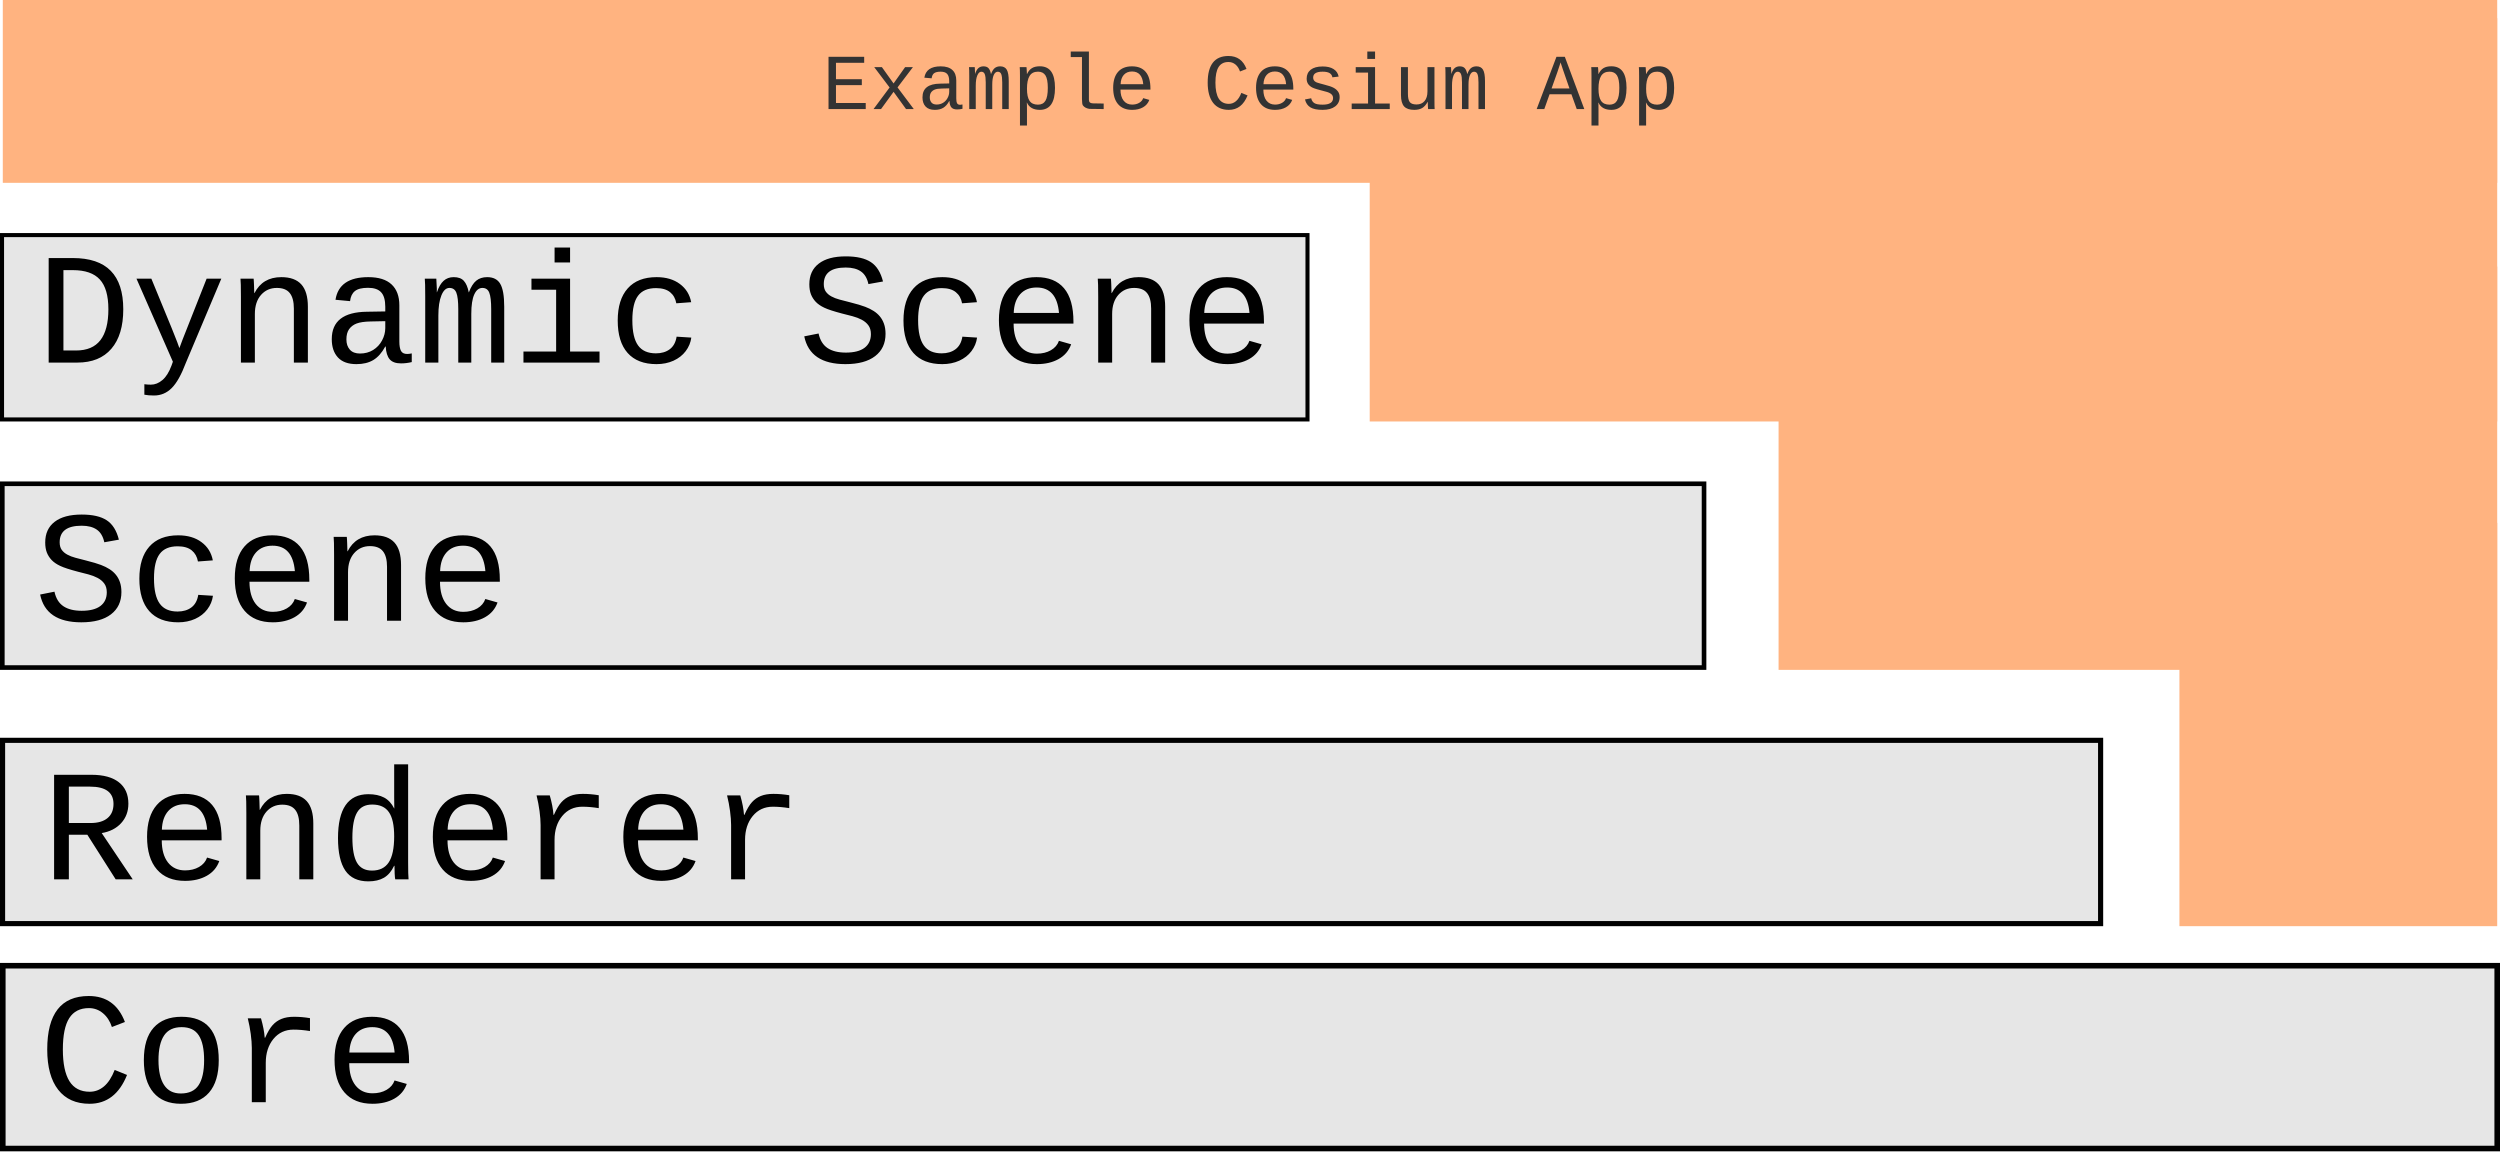
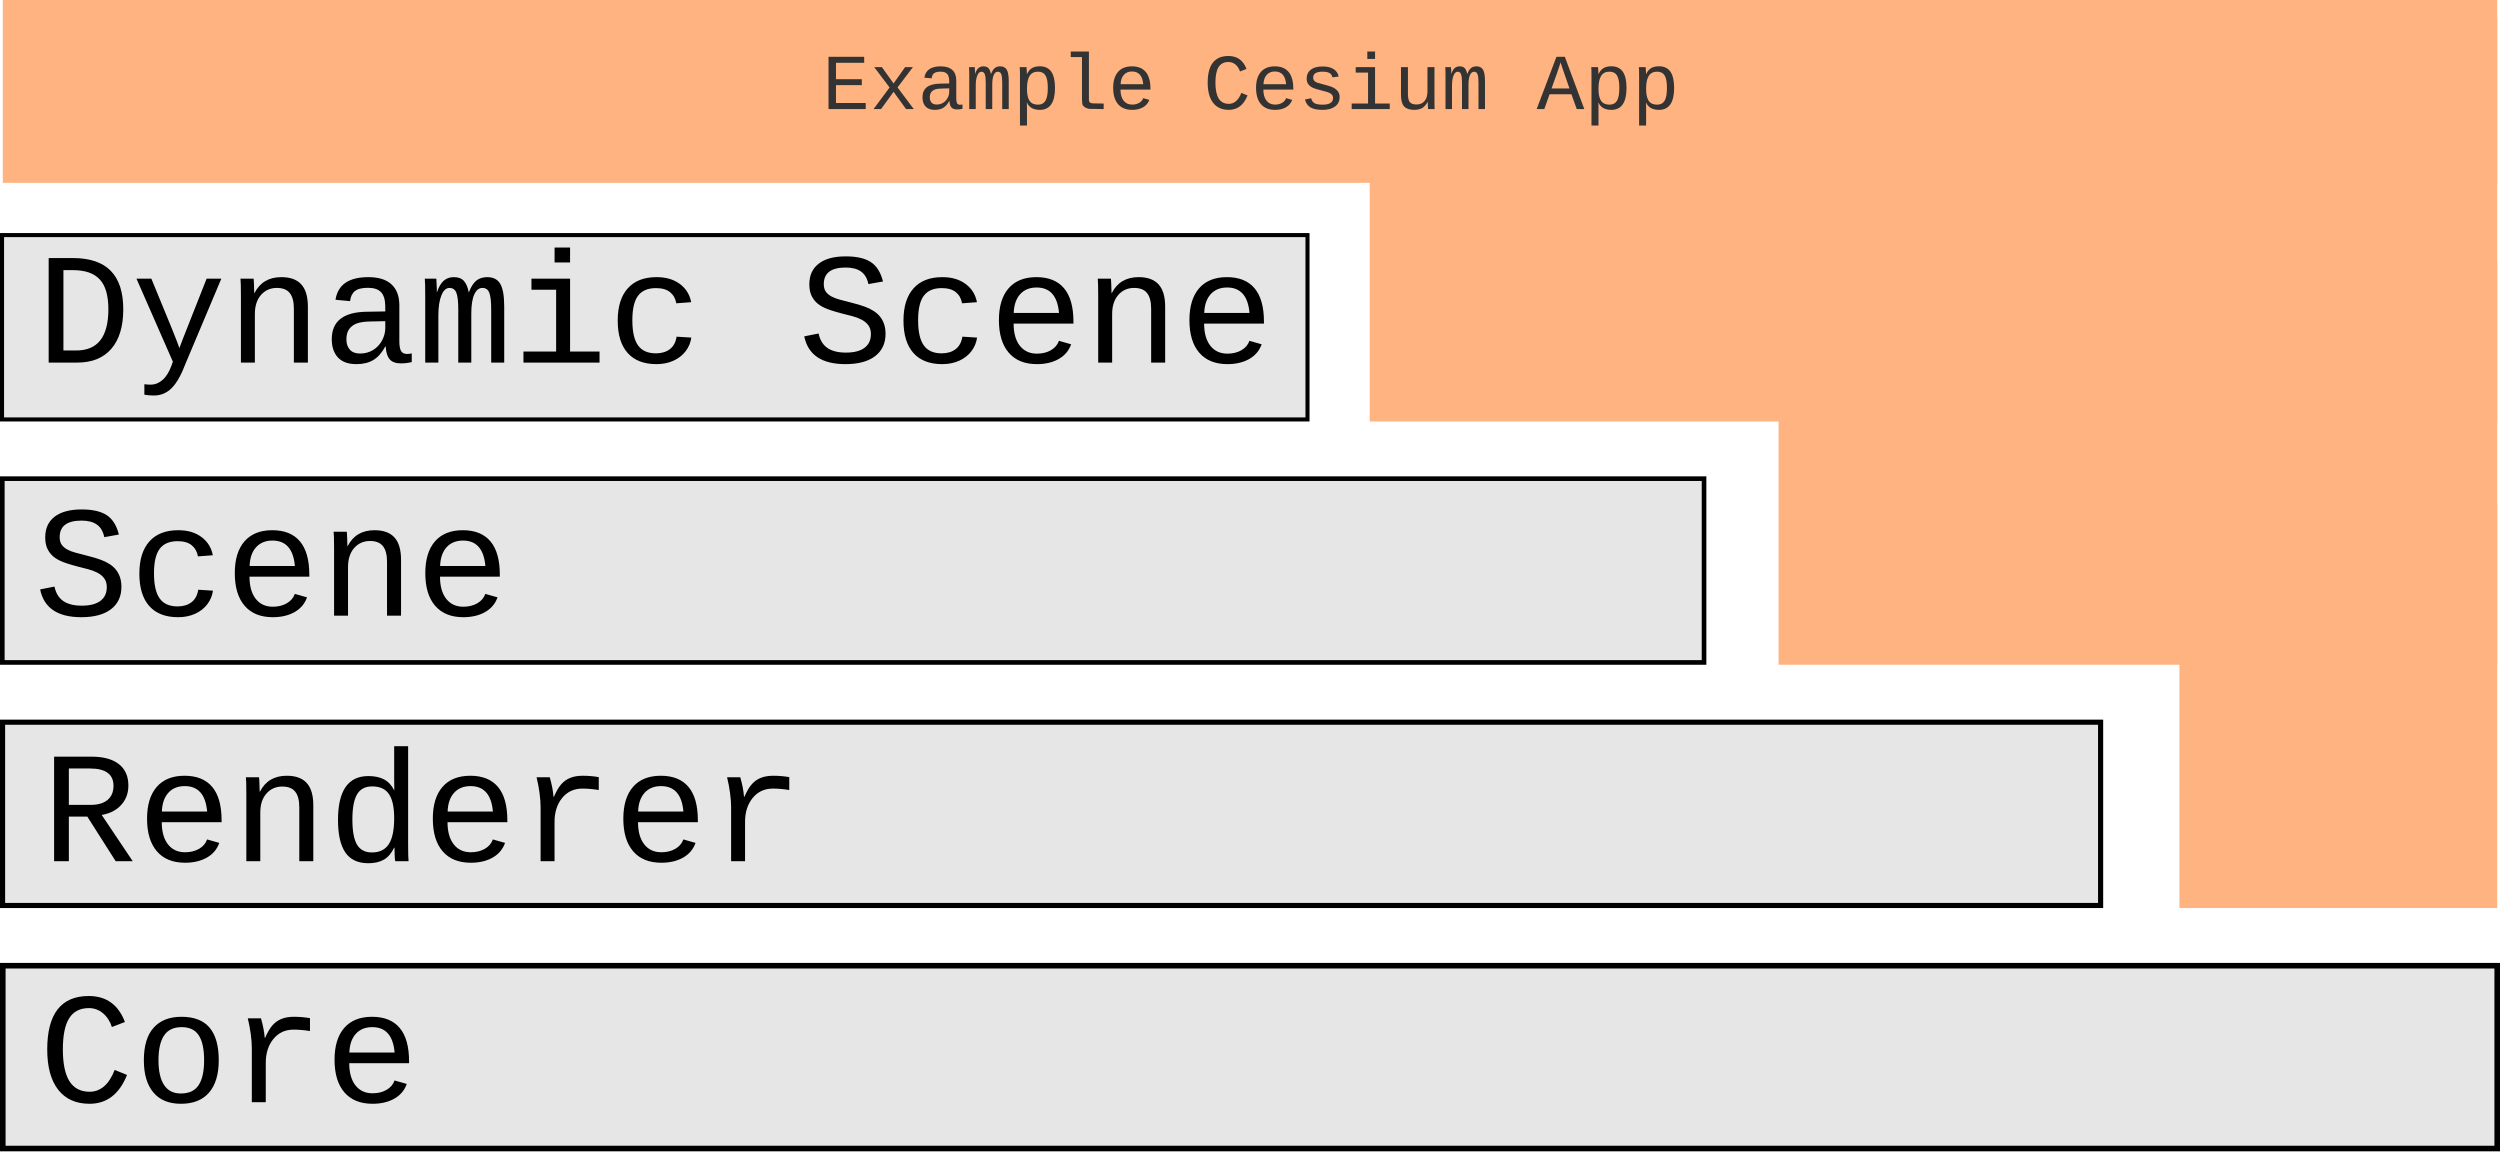
<svg xmlns="http://www.w3.org/2000/svg" width="630" height="290.148" id="svg2" version="1.1">
  <defs id="defs4" />
  <g id="layer1" transform="translate(-12.25,-12.10222)">
-     <rect id="rect3028-4" width="628.594" height="46.073" x="12.954" y="255.46" style="fill:#e6e6e6;stroke:#000000;stroke-width:1.406;stroke-opacity:1" />
-     <text xml:space="preserve" style="font-size:40px;font-style:normal;font-variant:normal;font-weight:normal;font-stretch:normal;line-height:125%;letter-spacing:0px;word-spacing:0px;fill:#000000;fill-opacity:1;stroke:none;font-family:Courier New;-inkscape-font-specification:Courier New" x="21.948" y="289.864" id="text2985">
-       <tspan id="tspan2987" x="21.948" y="289.864" style="font-style:normal;font-variant:normal;font-weight:normal;font-stretch:normal;font-family:Courier New;-inkscape-font-specification:Courier New">Core</tspan>
-     </text>
-     <rect id="rect3028-2" width="528.709" height="46.188" x="12.896" y="198.665" style="fill:#e6e6e6;stroke:#000000;stroke-width:1.291;stroke-opacity:1" />
-     <text xml:space="preserve" style="font-size:40px;font-style:normal;font-variant:normal;font-weight:normal;font-stretch:normal;line-height:125%;letter-spacing:0px;word-spacing:0px;fill:#000000;fill-opacity:1;stroke:none;font-family:Courier New;-inkscape-font-specification:Courier New" x="22.71" y="233.692" id="text2985-1">
-       <tspan id="tspan2987-7" x="22.71" y="233.692" style="font-style:normal;font-variant:normal;font-weight:normal;font-stretch:normal;font-family:Courier New;-inkscape-font-specification:Courier New">Renderer</tspan>
-     </text>
-     <rect id="rect3028-8" width="428.835" height="46.314" x="12.833" y="134.013" style="fill:#e6e6e6;stroke:#000000;stroke-width:1.165;stroke-opacity:1" />
-     <text xml:space="preserve" style="font-size:40px;font-style:normal;font-variant:normal;font-weight:normal;font-stretch:normal;line-height:125%;letter-spacing:0px;word-spacing:0px;fill:#000000;fill-opacity:1;stroke:none;font-family:Courier New;-inkscape-font-specification:Courier New" x="20.815" y="168.537" id="text2985-4">
-       <tspan id="tspan2987-0" x="20.815" y="168.537" style="font-style:normal;font-variant:normal;font-weight:normal;font-stretch:normal;font-family:Courier New;-inkscape-font-specification:Courier New">Scene</tspan>
-     </text>
-     <rect id="rect3028" width="328.978" height="46.457" x="12.761" y="71.345" style="fill:#e6e6e6;stroke:#000000;stroke-width:1.022;stroke-opacity:1" />
-     <text xml:space="preserve" style="font-size:40px;font-style:normal;font-variant:normal;font-weight:normal;font-stretch:normal;line-height:125%;letter-spacing:0px;word-spacing:0px;fill:#000000;fill-opacity:1;stroke:none;font-family:Courier New;-inkscape-font-specification:Courier New" x="21.342" y="103.471" id="text2985-9">
-       <tspan id="tspan2987-4" x="21.342" y="103.471" style="font-style:normal;font-variant:normal;font-weight:normal;font-stretch:normal;font-family:Courier New;-inkscape-font-specification:Courier New">Dynamic Scene</tspan>
-     </text>
+     <g id="g4695">
+       <rect style="fill:#e6e6e6;stroke:#000000;stroke-width:1.406;stroke-opacity:1" y="255.46" x="12.954" height="46.073" width="628.594" id="rect3028-4" />
+       <text id="text2985" y="289.864" x="21.948" style="font-size:40px;font-style:normal;font-variant:normal;font-weight:normal;font-stretch:normal;line-height:125%;letter-spacing:0px;word-spacing:0px;fill:#000000;fill-opacity:1;stroke:none;font-family:Courier New;-inkscape-font-specification:Courier New" xml:space="preserve">
+         <tspan style="font-style:normal;font-variant:normal;font-weight:normal;font-stretch:normal;font-family:Courier New;-inkscape-font-specification:Courier New" y="289.864" x="21.948" id="tspan2987">Core</tspan>
+       </text>
+     </g>
+     <g id="g4700" transform="translate(0,-4.56933)">
+       <rect style="fill:#e6e6e6;stroke:#000000;stroke-width:1.291;stroke-opacity:1" y="198.665" x="12.896" height="46.188" width="528.709" id="rect3028-2" />
+       <text id="text2985-1" y="233.692" x="22.71" style="font-size:40px;font-style:normal;font-variant:normal;font-weight:normal;font-stretch:normal;line-height:125%;letter-spacing:0px;word-spacing:0px;fill:#000000;fill-opacity:1;stroke:none;font-family:Courier New;-inkscape-font-specification:Courier New" xml:space="preserve">
+         <tspan style="font-style:normal;font-variant:normal;font-weight:normal;font-stretch:normal;font-family:Courier New;-inkscape-font-specification:Courier New" y="233.692" x="22.71" id="tspan2987-7">Renderer</tspan>
+       </text>
+     </g>
+     <g id="g4705" transform="translate(0,-1.288382)">
+       <rect style="fill:#e6e6e6;stroke:#000000;stroke-width:1.165;stroke-opacity:1" y="134.013" x="12.833" height="46.314" width="428.835" id="rect3028-8" />
+       <text id="text2985-4" y="168.537" x="20.815" style="font-size:40px;font-style:normal;font-variant:normal;font-weight:normal;font-stretch:normal;line-height:125%;letter-spacing:0px;word-spacing:0px;fill:#000000;fill-opacity:1;stroke:none;font-family:Courier New;-inkscape-font-specification:Courier New" xml:space="preserve">
+         <tspan style="font-style:normal;font-variant:normal;font-weight:normal;font-stretch:normal;font-family:Courier New;-inkscape-font-specification:Courier New" y="168.537" x="20.815" id="tspan2987-0">Scene</tspan>
+       </text>
+     </g>
+     <g id="g4710" transform="translate(0,-1.9073486e-6)">
+       <rect style="fill:#e6e6e6;stroke:#000000;stroke-width:1.022;stroke-opacity:1" y="71.345" x="12.761" height="46.457" width="328.978" id="rect3028" />
+       <text id="text2985-9" y="103.471" x="21.342" style="font-size:40px;font-style:normal;font-variant:normal;font-weight:normal;font-stretch:normal;line-height:125%;letter-spacing:0px;word-spacing:0px;fill:#000000;fill-opacity:1;stroke:none;font-family:Courier New;-inkscape-font-specification:Courier New" xml:space="preserve">
+         <tspan style="font-style:normal;font-variant:normal;font-weight:normal;font-stretch:normal;font-family:Courier New;-inkscape-font-specification:Courier New" y="103.471" x="21.342" id="tspan2987-4">Dynamic Scene</tspan>
+       </text>
+     </g>
    <rect id="rect3028-4-5" width="628.594" height="46.073" x="12.954" y="12.102" style="fill:#ffb380;stroke:none" />
    <rect id="rect3028-4-5-1" width="284.132" height="101.631" x="357.416" y="16.683" style="fill:#ffb380;stroke:none" />
-     <rect id="rect3028-4-5-1-7" width="181.096" height="101.631" x="460.451" y="79.278" style="fill:#ffb380;stroke:none" />
-     <rect id="rect3028-4-5-1-7-1" width="80.081" height="101.631" x="561.466" y="143.867" style="fill:#ffb380;stroke:none" />
+     <rect id="rect3028-4-5-1-7" width="181.096" height="101.631" x="460.451" y="77.99" style="fill:#ffb380;stroke:none" />
+     <rect id="rect3028-4-5-1-7-1" width="80.081" height="101.631" x="561.466" y="139.297" style="fill:#ffb380;stroke:none" />
    <text xml:space="preserve" style="font-size:40px;font-style:normal;font-variant:normal;font-weight:normal;font-stretch:normal;line-height:125%;letter-spacing:0px;word-spacing:0px;fill:#000000;fill-opacity:1;stroke:none;font-family:Courier New;-inkscape-font-specification:Courier New" x="219.462" y="39.587" id="text2985-9-1">
      <tspan id="tspan2987-4-5" x="219.462" y="39.587" style="font-size:20px;font-style:normal;font-variant:normal;font-weight:normal;font-stretch:normal;fill:#333333;font-family:Courier New;-inkscape-font-specification:Courier New">Example Cesium App</tspan>
    </text>
  </g>
</svg>
